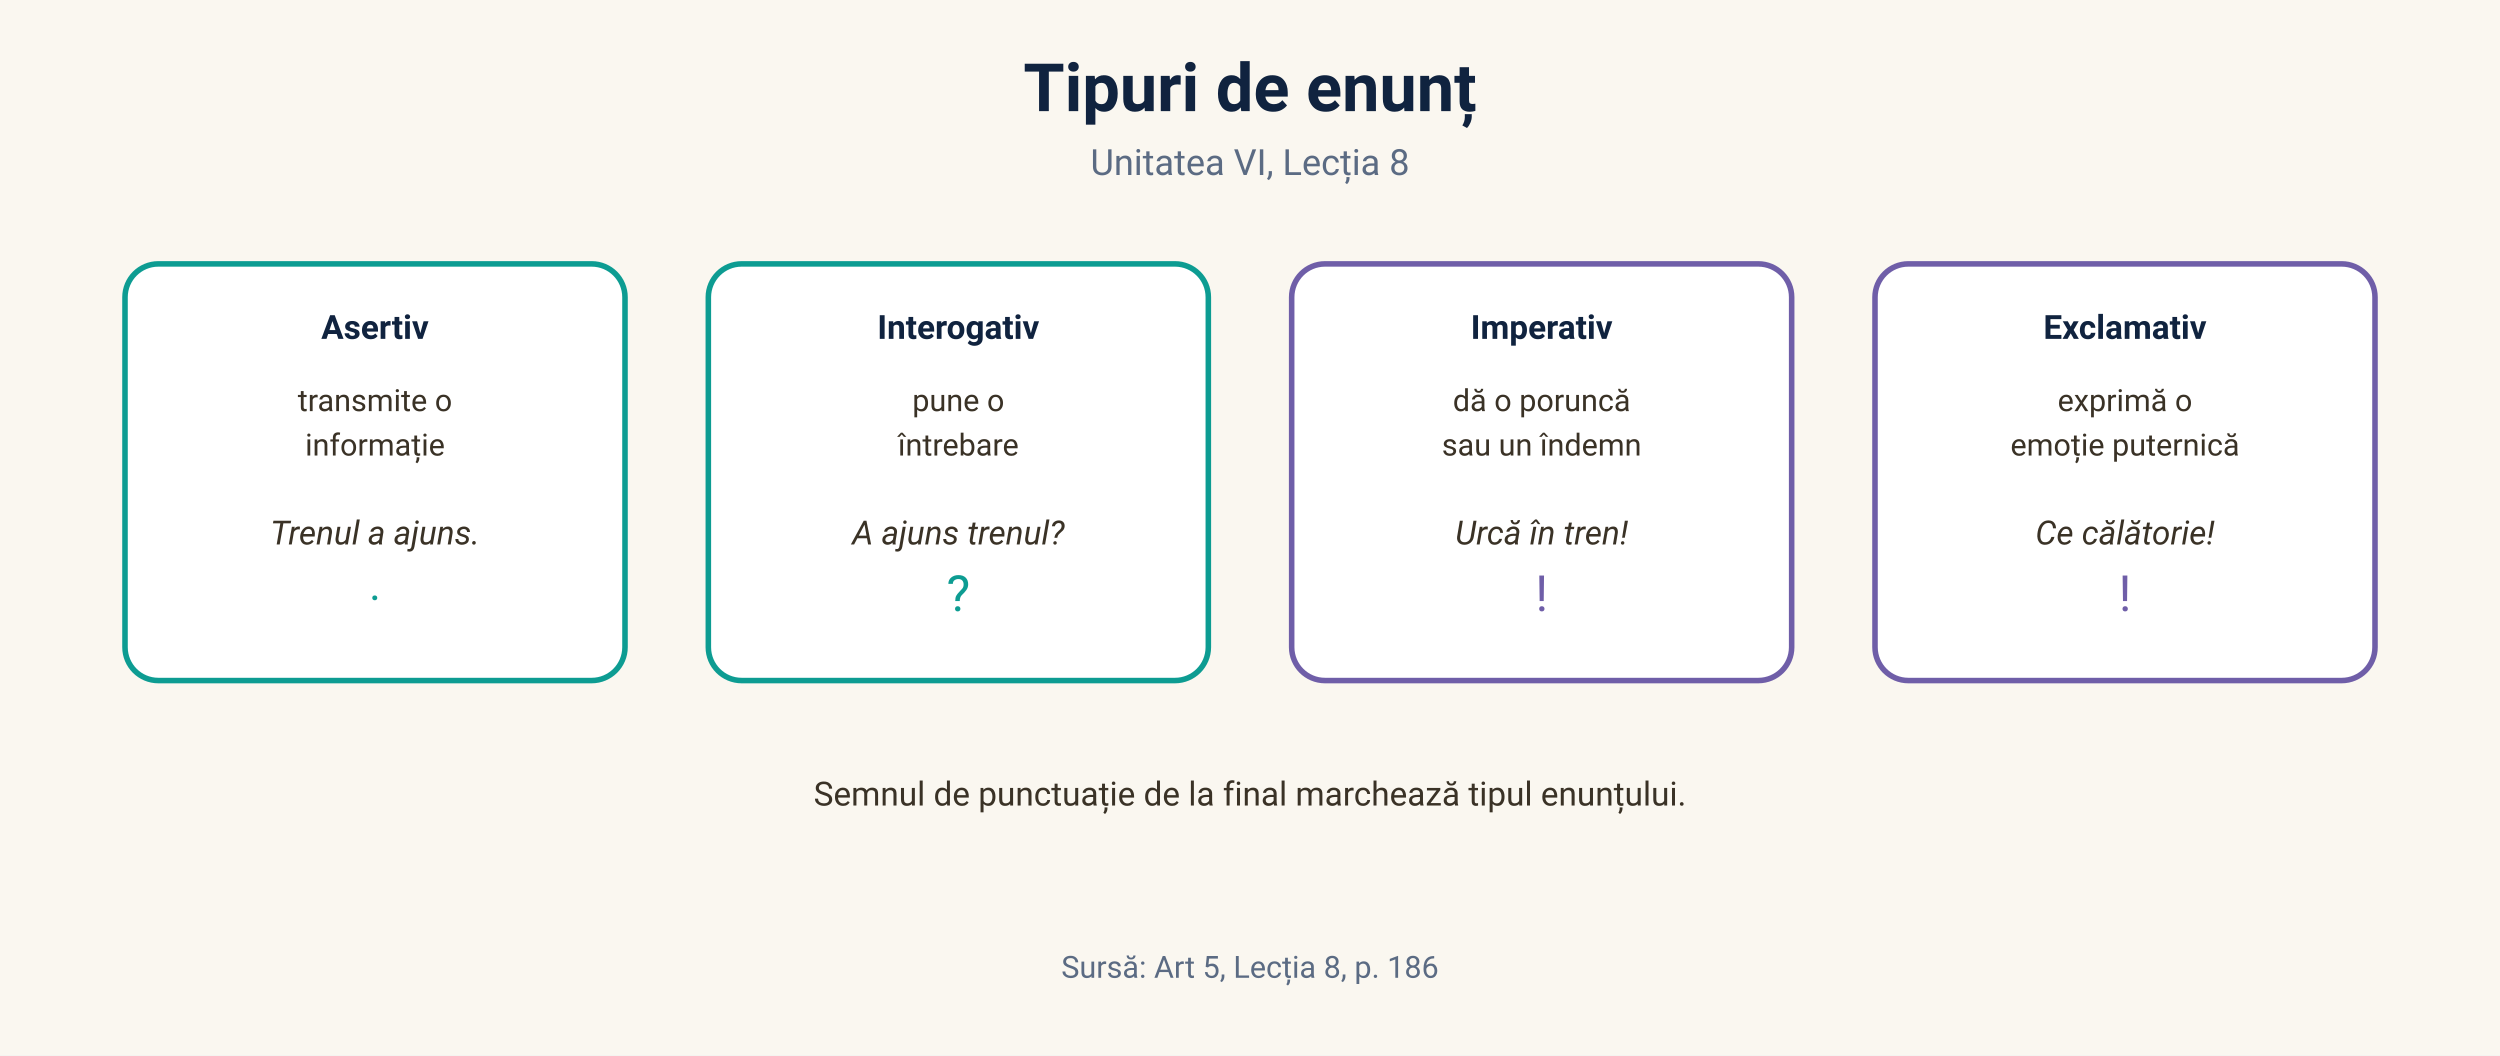
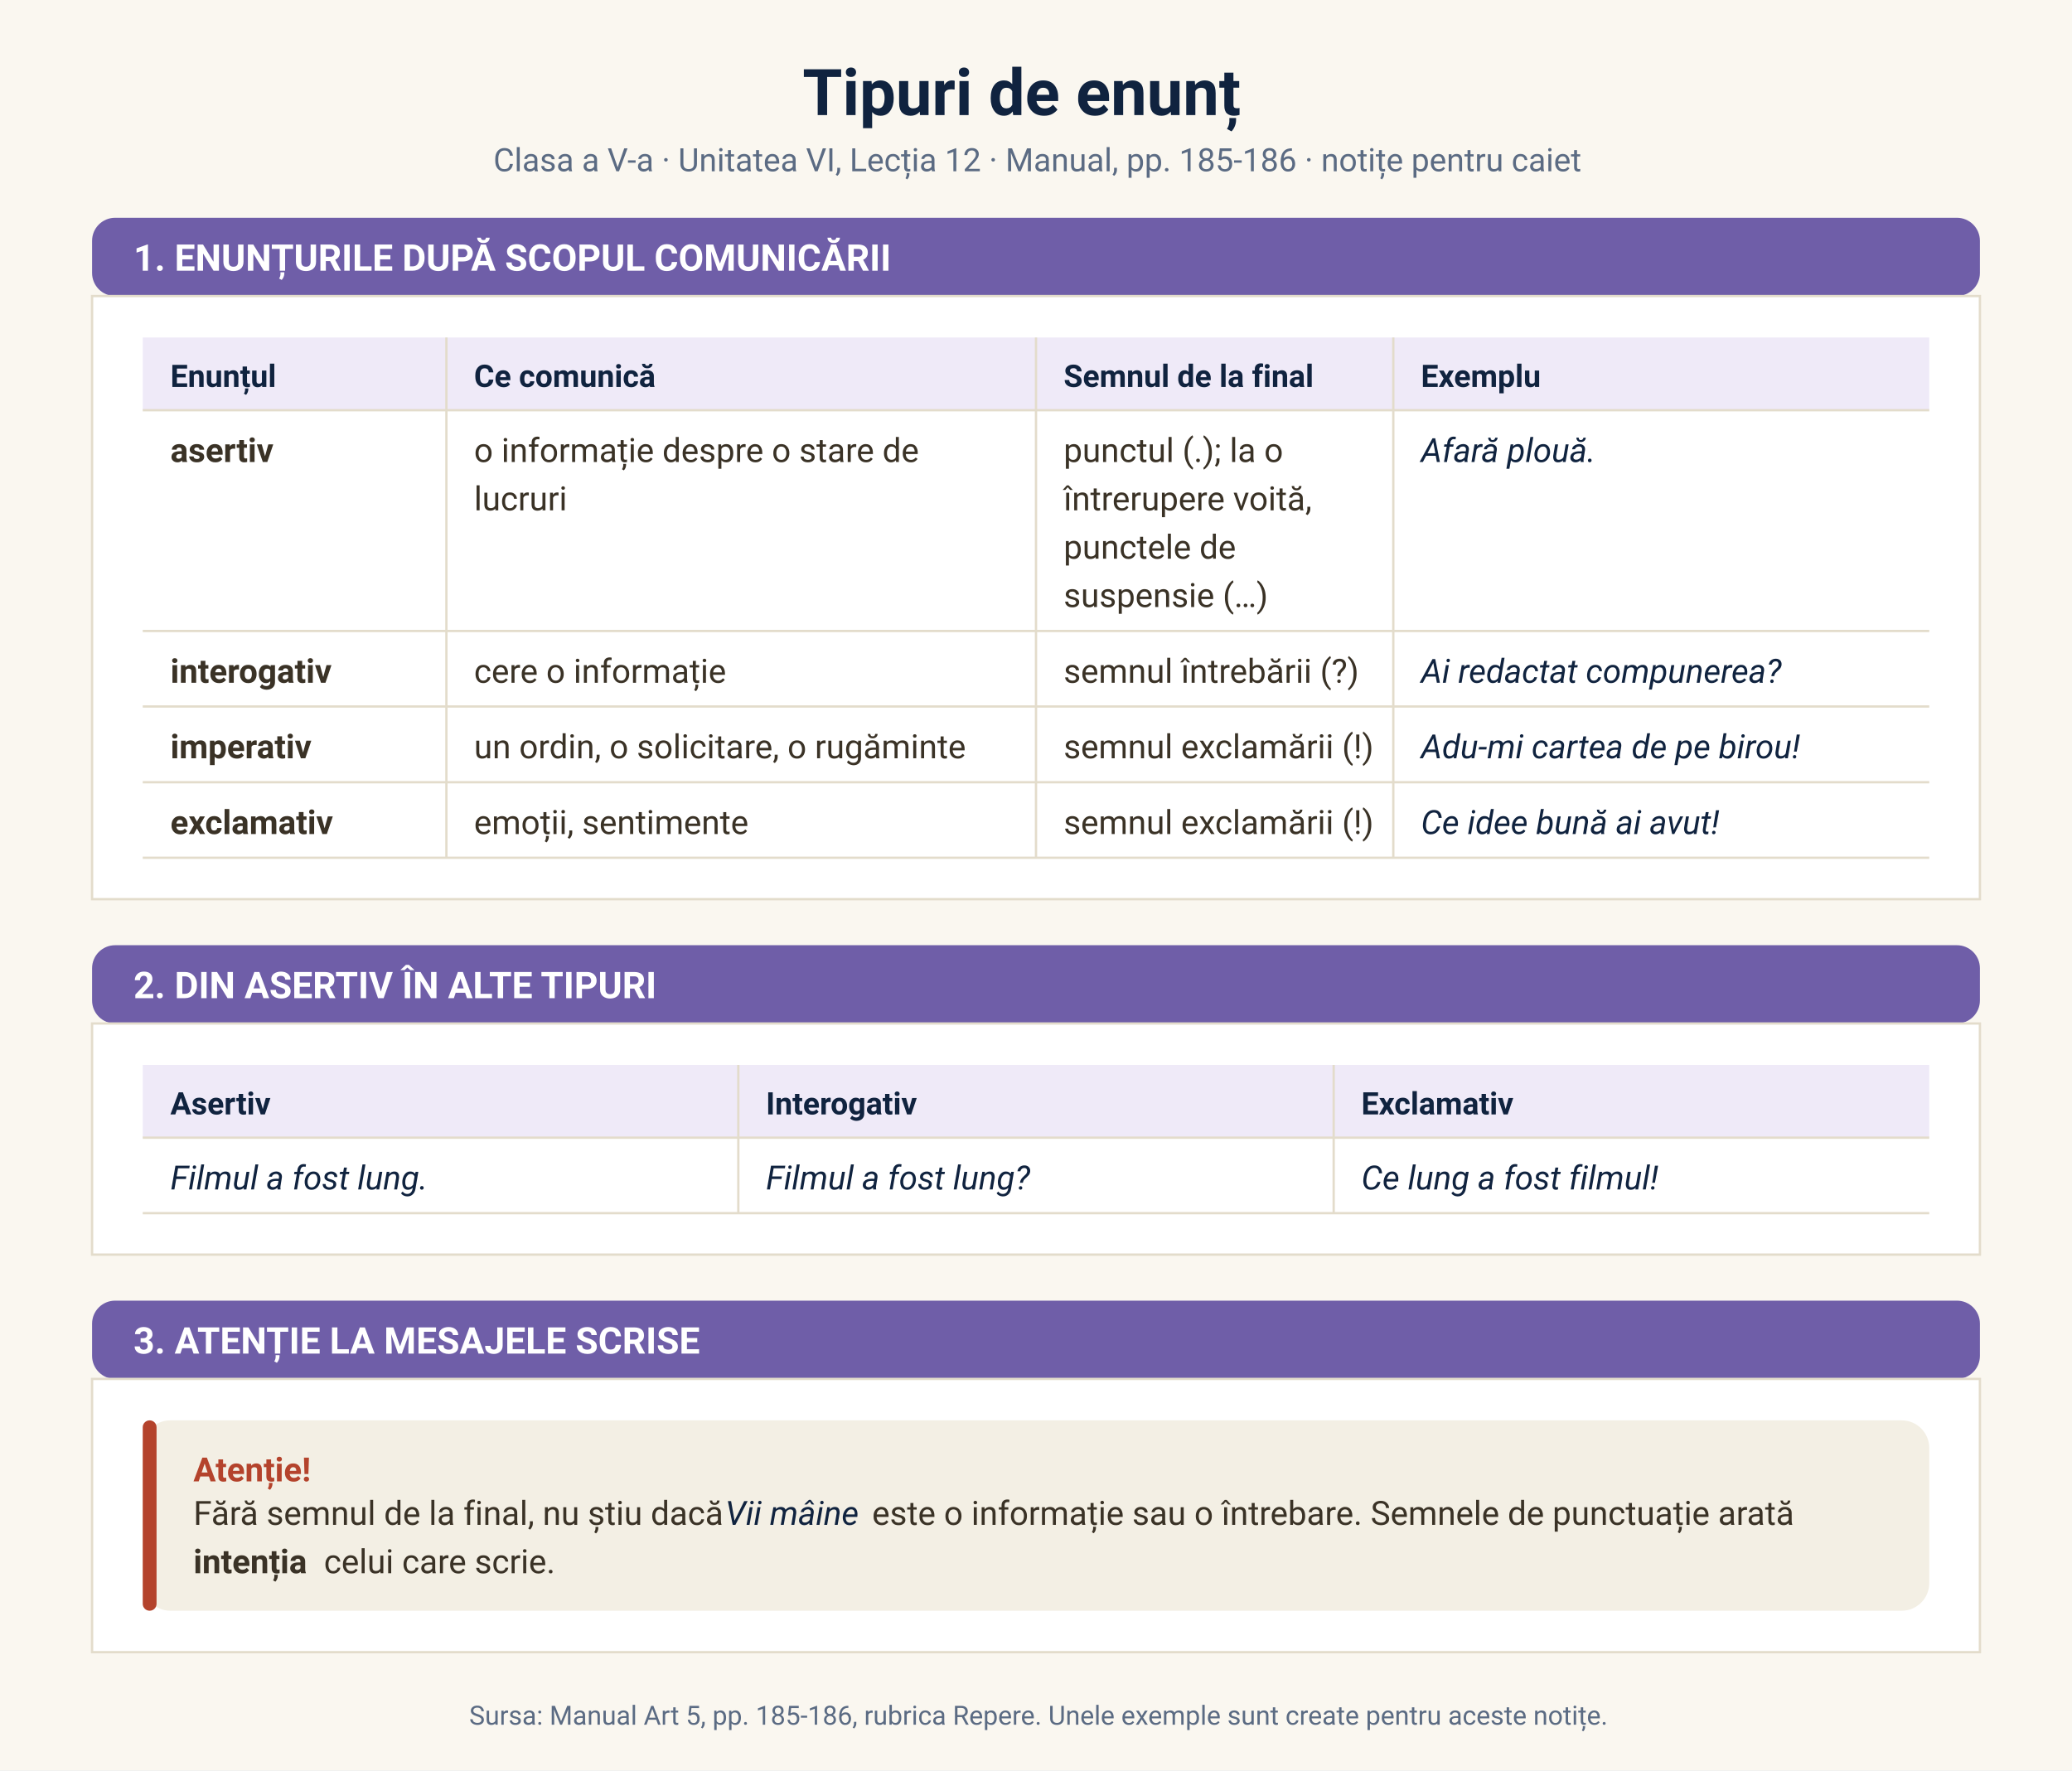
- <svg xmlns="http://www.w3.org/2000/svg" viewBox="0 0 900 380" font-family="'Segoe UI', 'Plus Jakarta Sans', -apple-system, Roboto, sans-serif">
-   <rect width="900" height="380" fill="#faf7f0" />
-   <text x="450" y="40" text-anchor="middle" font-size="24" font-weight="700" fill="#10233f">Tipuri de enunț</text>
-   <text x="450" y="63" text-anchor="middle" font-size="13" fill="#5b6b83">Unitatea VI, Lecția 8</text>
-   <g font-size="12" fill="#3a3226">
-     <rect x="45" y="95" width="180" height="150" rx="12" fill="#ffffff" stroke="#0d9c92" stroke-width="2" />
-     <text x="135" y="122" text-anchor="middle" font-weight="700" fill="#10233f">Asertiv</text>
-     <text x="135" y="148" text-anchor="middle" font-size="11">transmite o</text>
-     <text x="135" y="164" text-anchor="middle" font-size="11">informație</text>
-     <text x="135" y="196" text-anchor="middle" font-style="italic">Trenul a ajuns.</text>
-     <text x="135" y="216" text-anchor="middle" font-size="16" fill="#0d9c92">.</text>
-     <rect x="255" y="95" width="180" height="150" rx="12" fill="#ffffff" stroke="#0d9c92" stroke-width="2" />
-     <text x="345" y="122" text-anchor="middle" font-weight="700" fill="#10233f">Interogativ</text>
-     <text x="345" y="148" text-anchor="middle" font-size="11">pune o</text>
-     <text x="345" y="164" text-anchor="middle" font-size="11">întrebare</text>
-     <text x="345" y="196" text-anchor="middle" font-style="italic">A ajuns trenul?</text>
-     <text x="345" y="220" text-anchor="middle" font-size="18" fill="#0d9c92">?</text>
-     <rect x="465" y="95" width="180" height="150" rx="12" fill="#ffffff" stroke="#6f5ea8" stroke-width="2" />
-     <text x="555" y="122" text-anchor="middle" font-weight="700" fill="#10233f">Imperativ</text>
-     <text x="555" y="148" text-anchor="middle" font-size="11">dă o poruncă</text>
-     <text x="555" y="164" text-anchor="middle" font-size="11">sau un îndemn</text>
-     <text x="555" y="196" text-anchor="middle" font-style="italic">Urcă în tren!</text>
-     <text x="555" y="220" text-anchor="middle" font-size="18" fill="#6f5ea8">!</text>
-     <rect x="675" y="95" width="180" height="150" rx="12" fill="#ffffff" stroke="#6f5ea8" stroke-width="2" />
-     <text x="765" y="122" text-anchor="middle" font-weight="700" fill="#10233f">Exclamativ</text>
-     <text x="765" y="148" text-anchor="middle" font-size="11">exprimă o</text>
-     <text x="765" y="164" text-anchor="middle" font-size="11">emoție puternică</text>
-     <text x="765" y="196" text-anchor="middle" font-style="italic">Ce călătorie!</text>
-     <text x="765" y="220" text-anchor="middle" font-size="18" fill="#6f5ea8">!</text>
-   </g>
-   <text x="450" y="290" text-anchor="middle" font-size="12" fill="#3a3226">Semnul de punctuație de la final marchează tipul enunțului.</text>
-   <text x="450" y="352" text-anchor="middle" font-size="11" fill="#5b6b83">Sursă: Art 5, Lecția 8, p. 186</text>
+ <svg xmlns="http://www.w3.org/2000/svg" viewBox="0 0 900 769" font-family="'Segoe UI', 'Plus Jakarta Sans', -apple-system, Roboto, sans-serif">
+   <rect width="900" height="769" fill="#faf7f0" />
+   <text x="348.6" y="50.0" font-size="28" fill="#10233f" font-weight="700" textLength="203.3" lengthAdjust="spacing">Tipuri de enunț</text>
+   <text x="214.3" y="74.4" font-size="14" fill="#5b6b83" textLength="471.4" lengthAdjust="spacing">Clasa a V-a · Unitatea VI, Lecția 12 · Manual, pp. 185-186 · notițe pentru caiet</text>
+   <rect x="40" y="94.6" width="820" height="34" rx="10" fill="#6f5ea8" />
+   <text x="58" y="117.6" font-size="16" font-weight="700" fill="#ffffff">1. ENUNȚURILE DUPĂ SCOPUL COMUNICĂRII</text>
+   <rect x="40" y="128.6" width="820" height="262.0" fill="#ffffff" stroke="#e3dccb" />
+   <rect x="62.0" y="146.6" width="776.0" height="31.6" fill="#efeaf8" />
+   <text x="74.0" y="168.1" font-size="13.5" fill="#10233f" font-weight="700" textLength="49.1" lengthAdjust="spacing">Enunțul</text>
+   <text x="205.9" y="168.1" font-size="13.5" fill="#10233f" font-weight="700" textLength="80.6" lengthAdjust="spacing">Ce comunică</text>
+   <text x="462.0" y="168.1" font-size="13.5" fill="#10233f" font-weight="700" textLength="113.8" lengthAdjust="spacing">Semnul de la final</text>
+   <text x="617.2" y="168.1" font-size="13.5" fill="#10233f" font-weight="700" textLength="54.7" lengthAdjust="spacing">Exemplu</text>
+   <line x1="62.0" y1="178.2" x2="838.0" y2="178.2" stroke="#e3dccb" />
+   <text x="74.0" y="200.7" font-size="14.5" fill="#3a3226" font-weight="700" textLength="45.4" lengthAdjust="spacing">asertiv</text>
+   <text x="205.9" y="200.7" font-size="14.5" fill="#3a3226" textLength="192.8" lengthAdjust="spacing">o informație despre o stare de</text>
+   <text x="205.9" y="221.7" font-size="14.5" fill="#3a3226" textLength="40.3" lengthAdjust="spacing">lucruri</text>
+   <text x="462.0" y="200.7" font-size="14.5" fill="#3a3226" textLength="94.7" lengthAdjust="spacing">punctul (.); la o</text>
+   <text x="462.0" y="221.7" font-size="14.5" fill="#3a3226" textLength="109.8" lengthAdjust="spacing">întrerupere voită,</text>
+   <text x="462.0" y="242.7" font-size="14.5" fill="#3a3226" textLength="75.3" lengthAdjust="spacing">punctele de</text>
+   <text x="462.0" y="263.7" font-size="14.5" fill="#3a3226" textLength="85.1" lengthAdjust="spacing">suspensie (…)</text>
+   <text x="617.2" y="200.7" font-size="14.5" fill="#10233f" font-style="italic" textLength="76.8" lengthAdjust="spacing">Afară plouă.</text>
+   <line x1="62.0" y1="274.1" x2="838.0" y2="274.1" stroke="#e3dccb" />
+   <text x="74.0" y="296.6" font-size="14.5" fill="#3a3226" font-weight="700" textLength="75.4" lengthAdjust="spacing">interogativ</text>
+   <text x="205.9" y="296.6" font-size="14.5" fill="#3a3226" textLength="108.9" lengthAdjust="spacing">cere o informație</text>
+   <text x="462.0" y="296.6" font-size="14.5" fill="#3a3226" textLength="126.4" lengthAdjust="spacing">semnul întrebării (?)</text>
+   <text x="617.2" y="296.6" font-size="14.5" fill="#10233f" font-style="italic" textLength="156.5" lengthAdjust="spacing">Ai redactat compunerea?</text>
+   <line x1="62.0" y1="306.9" x2="838.0" y2="306.9" stroke="#e3dccb" />
+   <text x="74.0" y="329.4" font-size="14.5" fill="#3a3226" font-weight="700" textLength="65.4" lengthAdjust="spacing">imperativ</text>
+   <text x="205.9" y="329.4" font-size="14.5" fill="#3a3226" textLength="216.2" lengthAdjust="spacing">un ordin, o solicitare, o rugăminte</text>
+   <text x="462.0" y="329.4" font-size="14.5" fill="#3a3226" textLength="130.4" lengthAdjust="spacing">semnul exclamării (!)</text>
+   <text x="617.2" y="329.4" font-size="14.5" fill="#10233f" font-style="italic" textLength="169.1" lengthAdjust="spacing">Adu-mi cartea de pe birou!</text>
+   <line x1="62.0" y1="339.8" x2="838.0" y2="339.8" stroke="#e3dccb" />
+   <text x="74.0" y="362.3" font-size="14.5" fill="#3a3226" font-weight="700" textLength="73.4" lengthAdjust="spacing">exclamativ</text>
+   <text x="205.9" y="362.3" font-size="14.5" fill="#3a3226" textLength="118.6" lengthAdjust="spacing">emoții, sentimente</text>
+   <text x="462.0" y="362.3" font-size="14.5" fill="#3a3226" textLength="130.4" lengthAdjust="spacing">semnul exclamării (!)</text>
+   <text x="617.2" y="362.3" font-size="14.5" fill="#10233f" font-style="italic" textLength="133.4" lengthAdjust="spacing">Ce idee bună ai avut!</text>
+   <line x1="62.0" y1="372.6" x2="838.0" y2="372.6" stroke="#e3dccb" />
+   <line x1="193.9" y1="146.6" x2="193.9" y2="372.6" stroke="#e3dccb" />
+   <line x1="450.0" y1="146.6" x2="450.0" y2="372.6" stroke="#e3dccb" />
+   <line x1="605.2" y1="146.6" x2="605.2" y2="372.6" stroke="#e3dccb" />
+   <rect x="40" y="410.6" width="820" height="34" rx="10" fill="#6f5ea8" />
+   <text x="58" y="433.6" font-size="16" font-weight="700" fill="#ffffff">2. DIN ASERTIV ÎN ALTE TIPURI</text>
+   <rect x="40" y="444.6" width="820" height="100.4" fill="#ffffff" stroke="#e3dccb" />
+   <rect x="62.0" y="462.6" width="776.0" height="31.6" fill="#efeaf8" />
+   <text x="74.0" y="484.1" font-size="13.5" fill="#10233f" font-weight="700" textLength="44.4" lengthAdjust="spacing">Asertiv</text>
+   <text x="332.7" y="484.1" font-size="13.5" fill="#10233f" font-weight="700" textLength="70.7" lengthAdjust="spacing">Interogativ</text>
+   <text x="591.3" y="484.1" font-size="13.5" fill="#10233f" font-weight="700" textLength="68.2" lengthAdjust="spacing">Exclamativ</text>
+   <line x1="62.0" y1="494.2" x2="838.0" y2="494.2" stroke="#e3dccb" />
+   <text x="74.0" y="516.7" font-size="14.5" fill="#10233f" font-style="italic" textLength="112.2" lengthAdjust="spacing">Filmul a fost lung.</text>
+   <text x="332.7" y="516.7" font-size="14.5" fill="#10233f" font-style="italic" textLength="115.3" lengthAdjust="spacing">Filmul a fost lung?</text>
+   <text x="591.3" y="516.7" font-size="14.5" fill="#10233f" font-style="italic" textLength="131.2" lengthAdjust="spacing">Ce lung a fost filmul!</text>
+   <line x1="62.0" y1="527.0" x2="838.0" y2="527.0" stroke="#e3dccb" />
+   <line x1="320.7" y1="462.6" x2="320.7" y2="527.0" stroke="#e3dccb" />
+   <line x1="579.3" y1="462.6" x2="579.3" y2="527.0" stroke="#e3dccb" />
+   <rect x="40" y="565.0" width="820" height="34" rx="10" fill="#6f5ea8" />
+   <text x="58" y="588.0" font-size="16" font-weight="700" fill="#ffffff">3. ATENȚIE LA MESAJELE SCRISE</text>
+   <rect x="40" y="599.0" width="820" height="118.7" fill="#ffffff" stroke="#e3dccb" />
+   <rect x="62.0" y="617.0" width="776.0" height="82.7" rx="12" fill="#f3efe4" />
+   <rect x="62.0" y="617.0" width="6" height="82.7" rx="3" fill="#b4432c" />
+   <text x="84.0" y="643.5" font-size="14.5" fill="#b4432c" font-weight="700" textLength="54.8" lengthAdjust="spacing">Atenție!</text>
+   <text x="84.0" y="662.4" font-size="14.5" fill="#3a3226" textLength="227.1" lengthAdjust="spacing">Fără semnul de la final, nu știu dacă</text>
+   <text x="315.0" y="662.4" font-size="14.5" fill="#10233f" font-style="italic" textLength="59.9" lengthAdjust="spacing">Vii mâine</text>
+   <text x="378.8" y="662.4" font-size="14.5" fill="#3a3226" textLength="398.0" lengthAdjust="spacing">este o informație sau o întrebare. Semnele de punctuație arată</text>
+   <text x="84.0" y="683.4" font-size="14.5" fill="#3a3226" font-weight="700" textLength="52.8" lengthAdjust="spacing">intenția</text>
+   <text x="140.7" y="683.4" font-size="14.5" fill="#3a3226" textLength="96.0" lengthAdjust="spacing">celui care scrie.</text>
+   <text x="203.8" y="749.2" font-size="11.5" fill="#5b6b83" textLength="492.3" lengthAdjust="spacing">Sursa: Manual Art 5, pp. 185-186, rubrica Repere. Unele exemple sunt create pentru aceste notițe.</text>
</svg>
